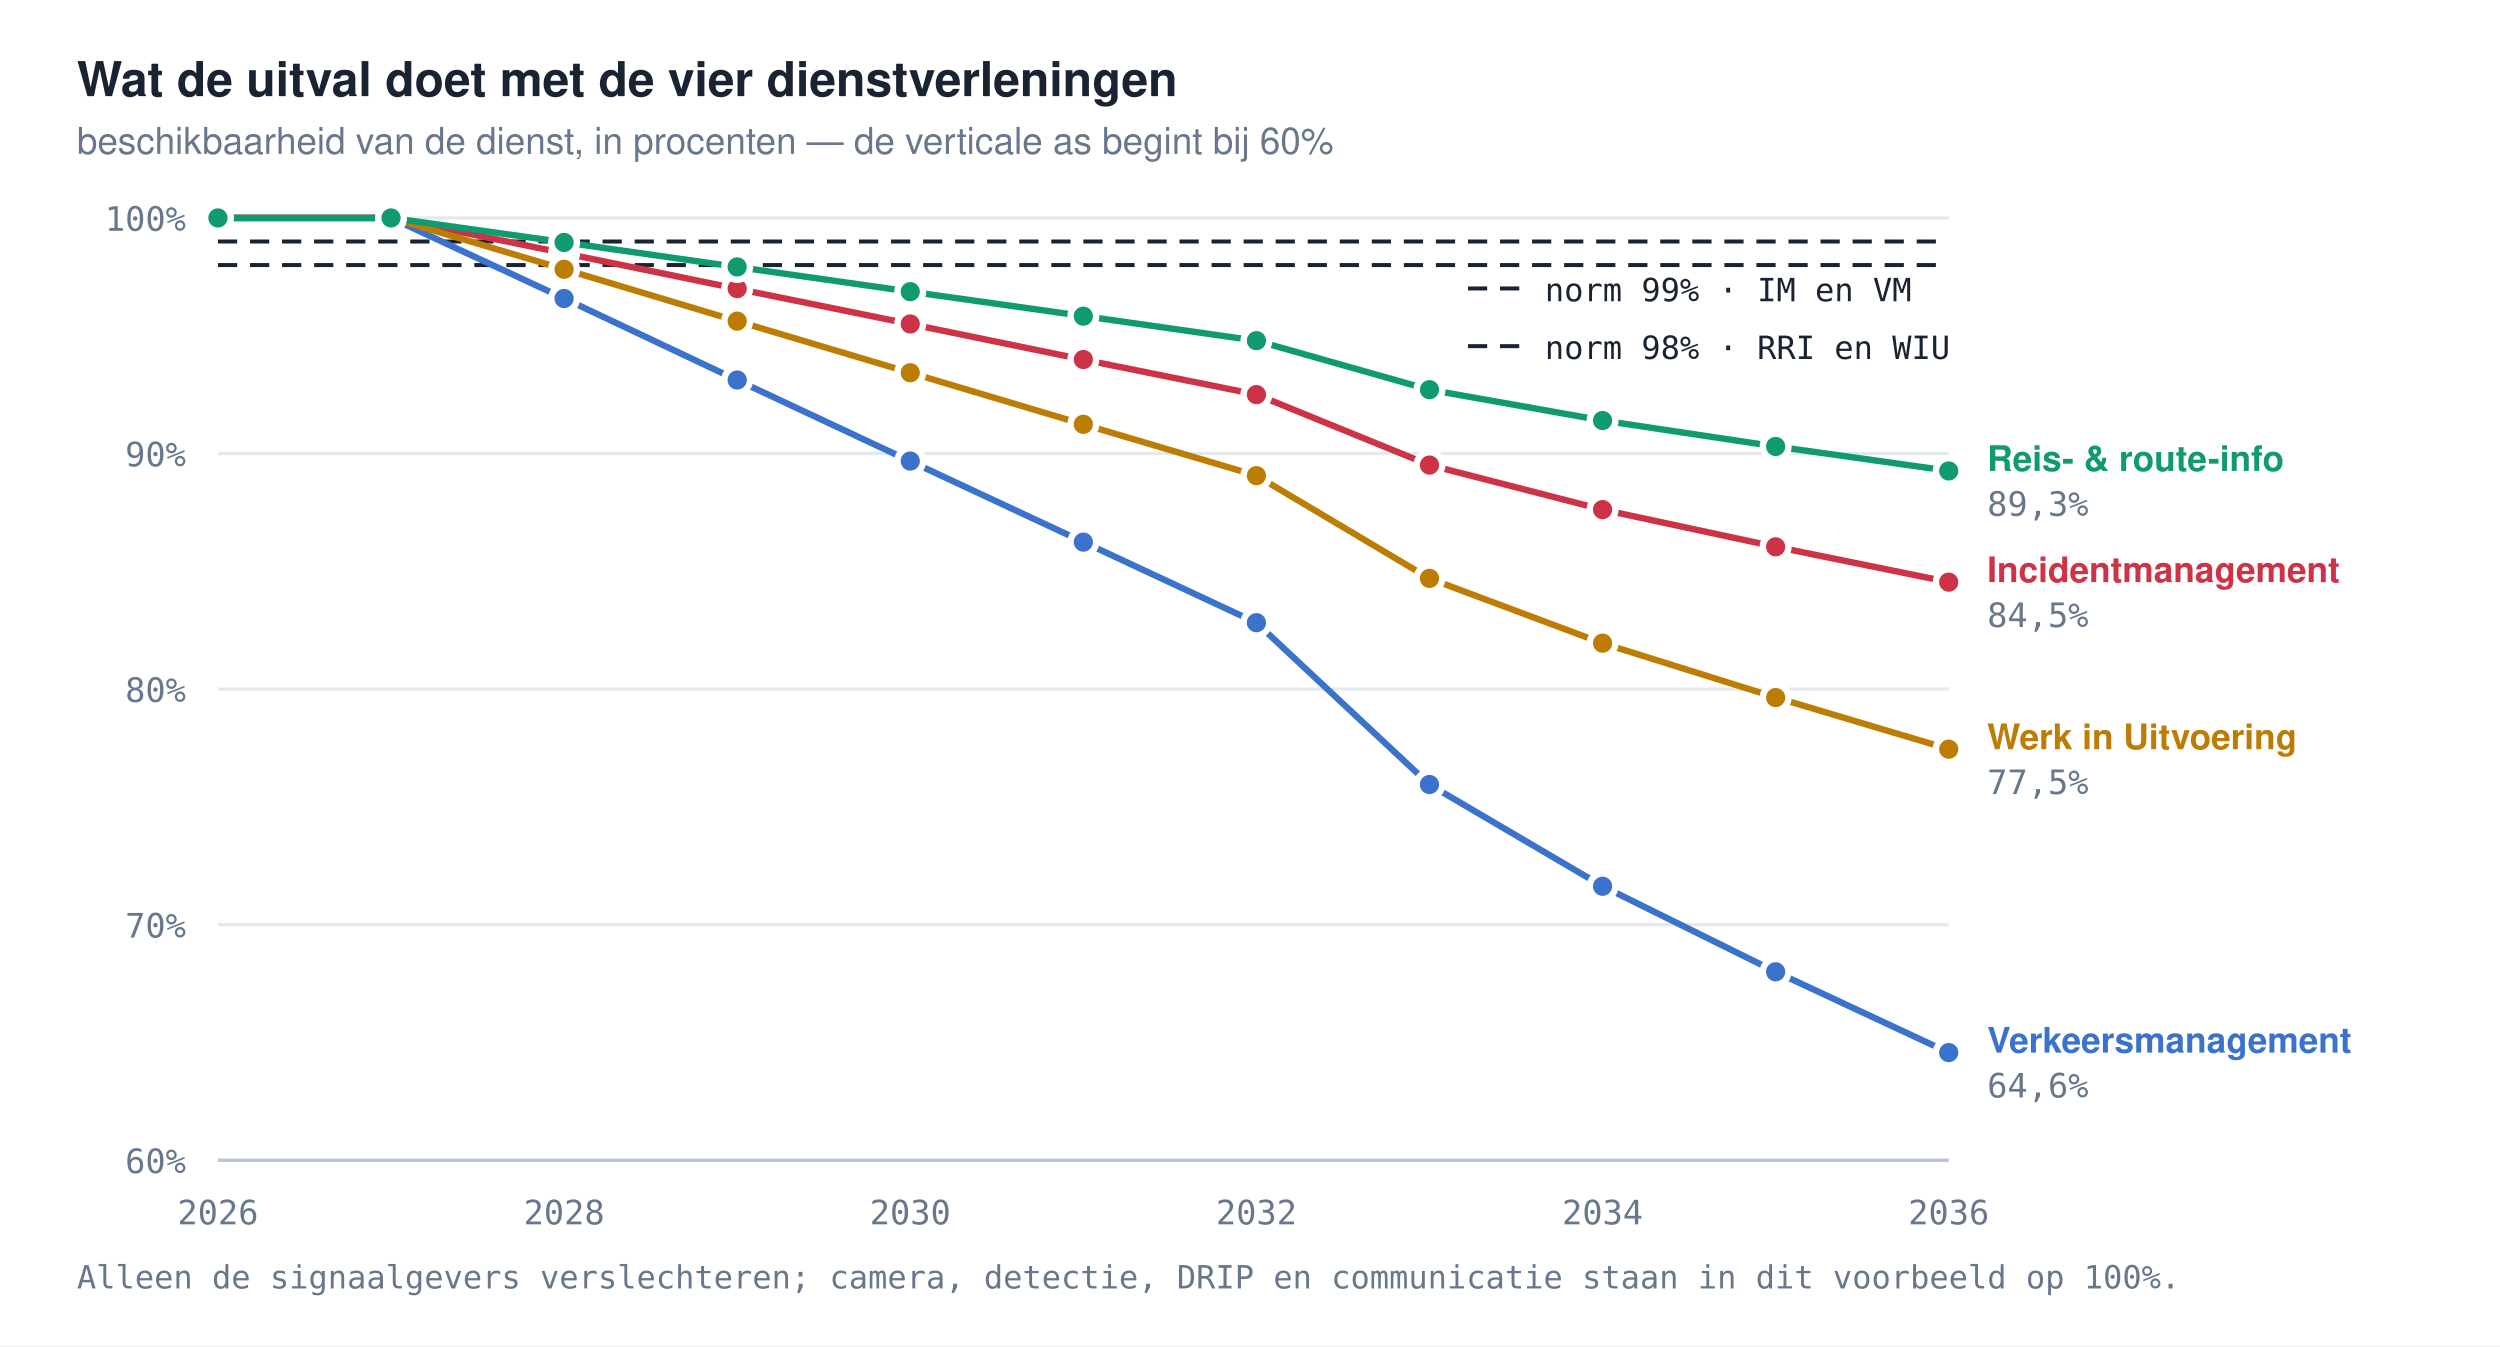
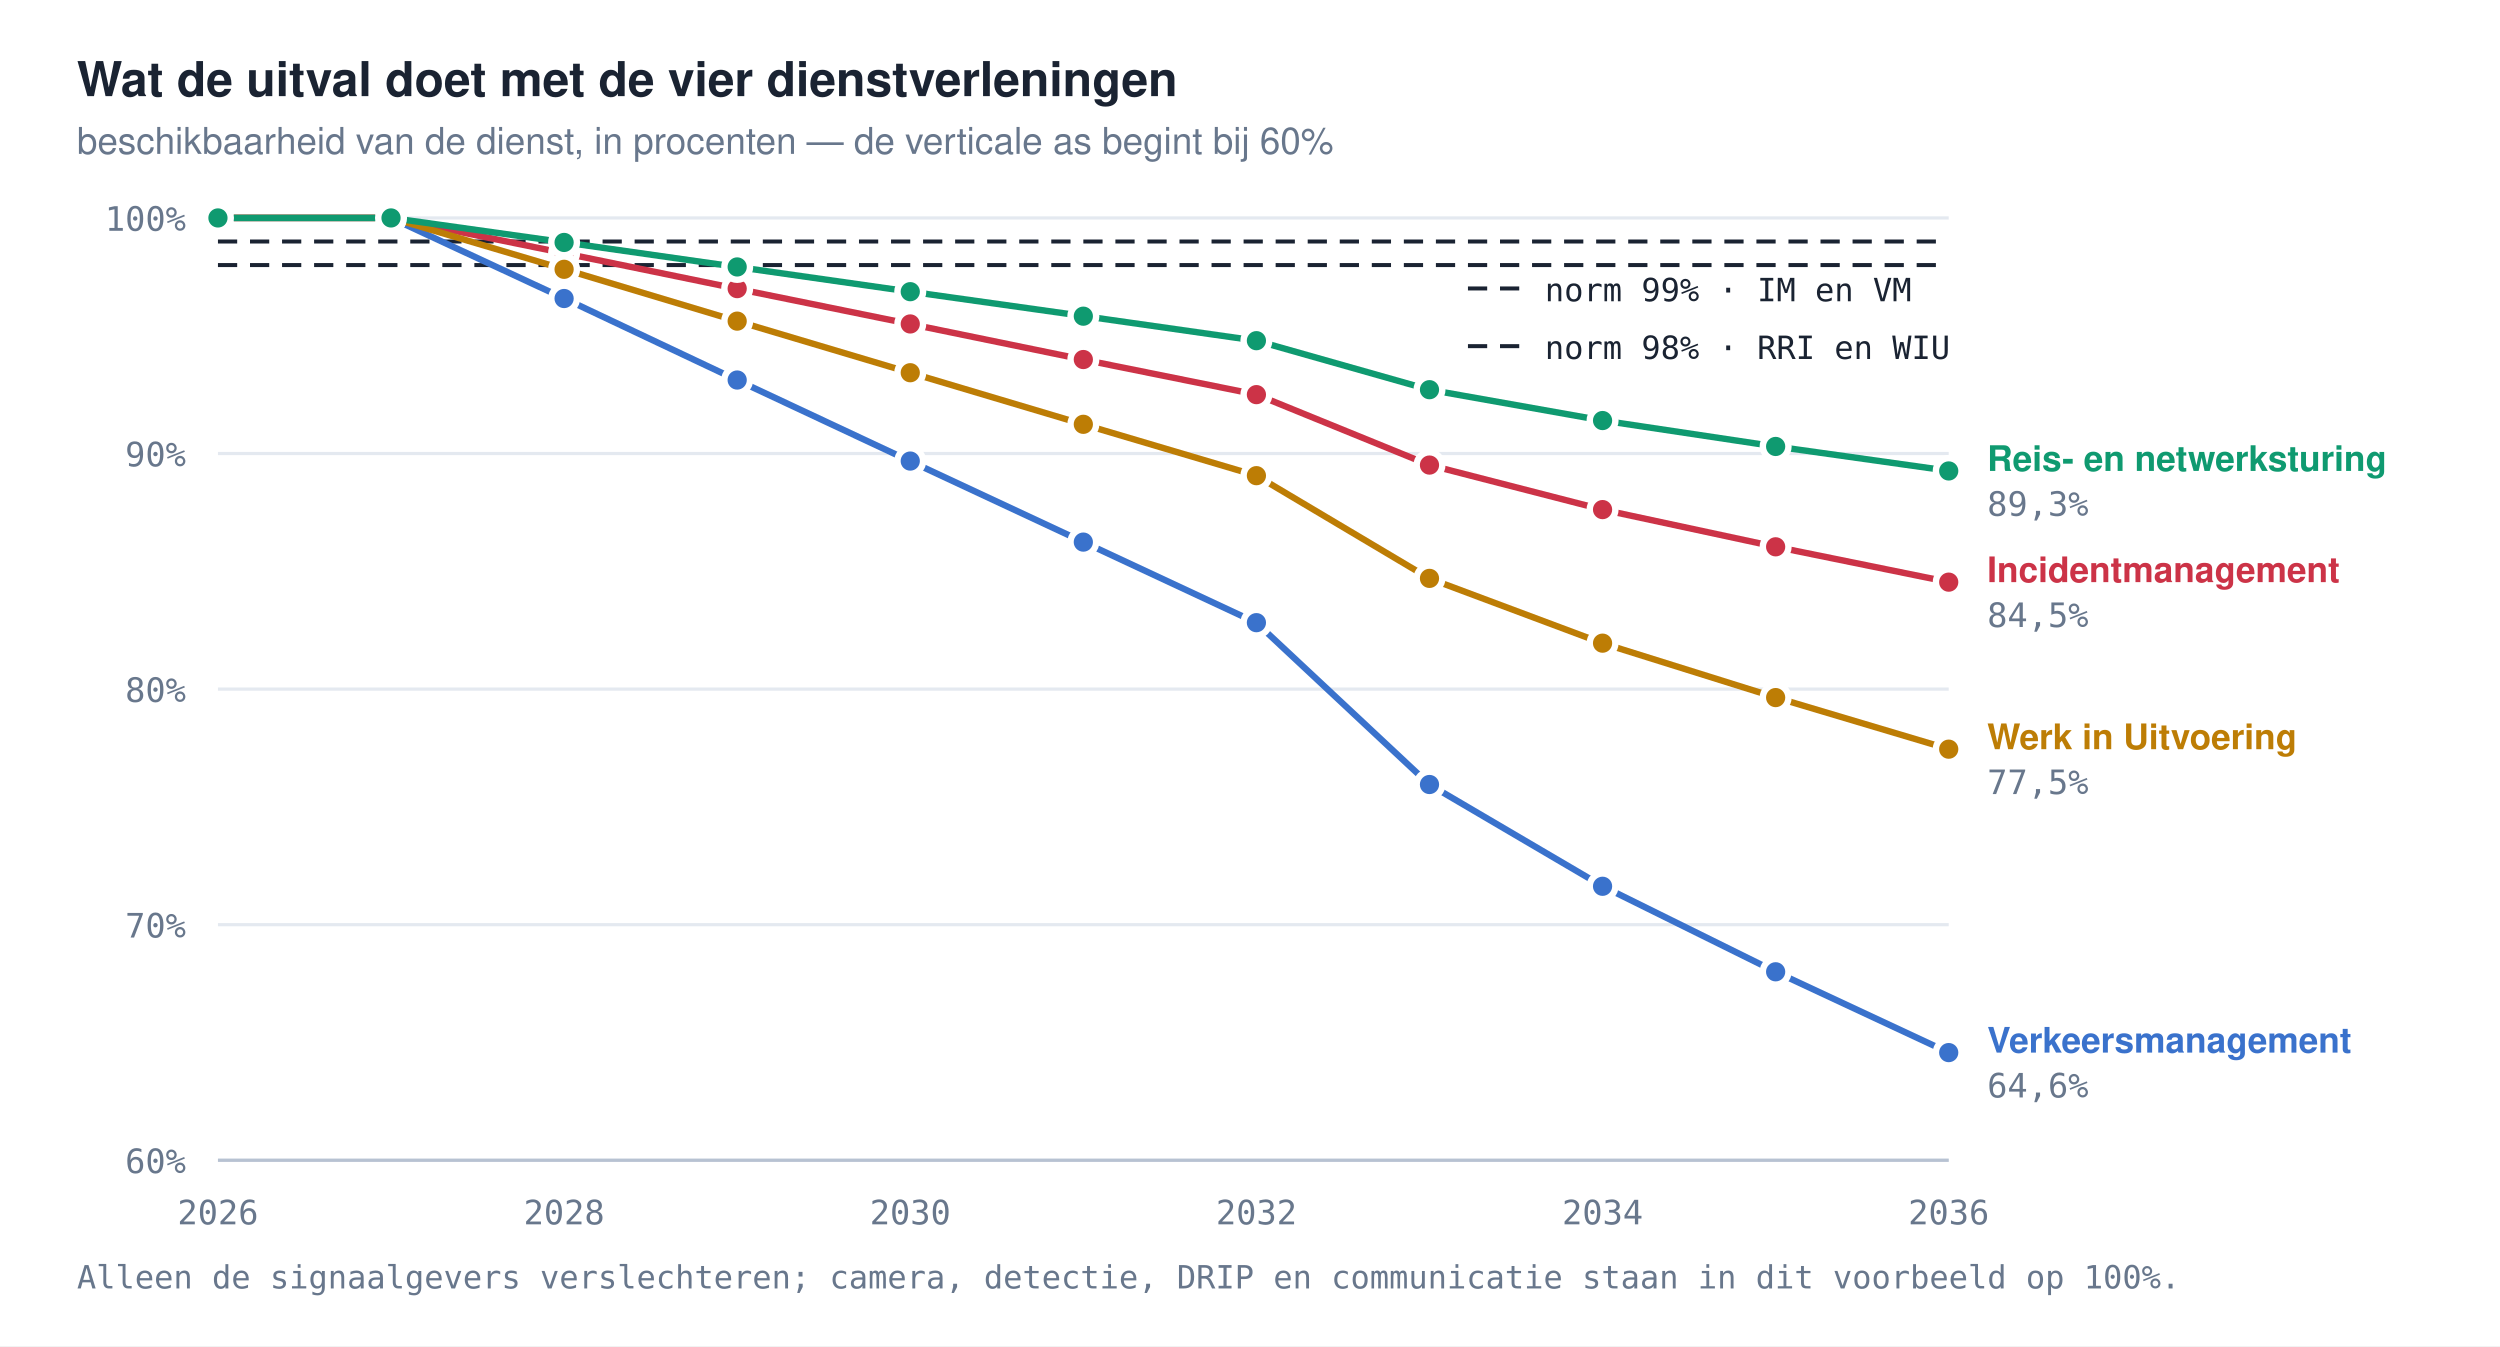
- <svg xmlns="http://www.w3.org/2000/svg" viewBox="0 0 780 420" width="780" height="420" role="img" aria-label="Lijndiagram: verkeersmanagement zakt van 100 naar 64,6 procent en duikt als eerste onder zijn norm van 99 procent; incidentmanagement, werk in uitvoering en reis- en route-informatie volgen met kleinere dalingen.">
+ <svg xmlns="http://www.w3.org/2000/svg" viewBox="0 0 780 420" width="780" height="420" role="img" aria-label="Lijndiagram: verkeersmanagement zakt van 100 naar 64,6 procent en duikt als eerste onder zijn norm van 99 procent; incidentmanagement, werk in uitvoering en reis- en netwerksturing volgen met kleinere dalingen.">
  <rect x="0" y="0" width="780" height="420" fill="#ffffff" />
  <text x="24" y="30" font-family="'Segoe UI',Helvetica,Arial,sans-serif" font-size="15" font-weight="600" fill="#1a2332" text-anchor="start">Wat de uitval doet met de vier dienstverleningen</text>
  <text x="24" y="48" font-family="'Segoe UI',Helvetica,Arial,sans-serif" font-size="11.5" font-weight="400" fill="#68778c" text-anchor="start">beschikbaarheid van de dienst, in procenten — de verticale as begint bij 60%</text>
  <line x1="68" y1="362" x2="608" y2="362" stroke="#e4e9f0" stroke-width="1" />
  <text x="58" y="366" font-family="'DejaVu Sans Mono',Consolas,monospace" font-size="10.5" font-weight="400" fill="#68778c" text-anchor="end">60%</text>
  <line x1="68" y1="288.5" x2="608" y2="288.5" stroke="#e4e9f0" stroke-width="1" />
  <text x="58" y="292.5" font-family="'DejaVu Sans Mono',Consolas,monospace" font-size="10.5" font-weight="400" fill="#68778c" text-anchor="end">70%</text>
  <line x1="68" y1="215" x2="608" y2="215" stroke="#e4e9f0" stroke-width="1" />
  <text x="58" y="219" font-family="'DejaVu Sans Mono',Consolas,monospace" font-size="10.5" font-weight="400" fill="#68778c" text-anchor="end">80%</text>
  <line x1="68" y1="141.5" x2="608" y2="141.5" stroke="#e4e9f0" stroke-width="1" />
  <text x="58" y="145.5" font-family="'DejaVu Sans Mono',Consolas,monospace" font-size="10.5" font-weight="400" fill="#68778c" text-anchor="end">90%</text>
  <line x1="68" y1="68" x2="608" y2="68" stroke="#e4e9f0" stroke-width="1" />
  <text x="58" y="72" font-family="'DejaVu Sans Mono',Consolas,monospace" font-size="10.5" font-weight="400" fill="#68778c" text-anchor="end">100%</text>
  <line x1="68" y1="362" x2="608" y2="362" stroke="#b7c2d2" stroke-width="1" />
  <text x="68" y="382" font-family="'DejaVu Sans Mono',Consolas,monospace" font-size="10.5" font-weight="400" fill="#68778c" text-anchor="middle">2026</text>
  <text x="176" y="382" font-family="'DejaVu Sans Mono',Consolas,monospace" font-size="10.5" font-weight="400" fill="#68778c" text-anchor="middle">2028</text>
  <text x="284" y="382" font-family="'DejaVu Sans Mono',Consolas,monospace" font-size="10.5" font-weight="400" fill="#68778c" text-anchor="middle">2030</text>
  <text x="392" y="382" font-family="'DejaVu Sans Mono',Consolas,monospace" font-size="10.5" font-weight="400" fill="#68778c" text-anchor="middle">2032</text>
  <text x="500" y="382" font-family="'DejaVu Sans Mono',Consolas,monospace" font-size="10.5" font-weight="400" fill="#68778c" text-anchor="middle">2034</text>
  <text x="608" y="382" font-family="'DejaVu Sans Mono',Consolas,monospace" font-size="10.5" font-weight="400" fill="#68778c" text-anchor="middle">2036</text>
  <line x1="68" y1="75.35" x2="608" y2="75.35" stroke="#1a2332" stroke-width="1.25" stroke-dasharray="6 4" />
  <line x1="68" y1="82.7" x2="608" y2="82.7" stroke="#1a2332" stroke-width="1.25" stroke-dasharray="6 4" />
  <line x1="458" y1="90" x2="476" y2="90" stroke="#1a2332" stroke-width="1.25" stroke-dasharray="6 4" />
  <text x="482" y="94" font-family="'DejaVu Sans Mono',Consolas,monospace" font-size="10" font-weight="400" fill="#1a2332" text-anchor="start">norm 99% · IM en VM</text>
  <line x1="458" y1="108" x2="476" y2="108" stroke="#1a2332" stroke-width="1.25" stroke-dasharray="6 4" />
  <text x="482" y="112" font-family="'DejaVu Sans Mono',Consolas,monospace" font-size="10" font-weight="400" fill="#1a2332" text-anchor="start">norm 98% · RRI en WIU</text>
  <path d="M68.0 68.0 L122.0 68.0 L176.0 93.1 L230.0 118.6 L284.0 143.9 L338.0 169.1 L392.0 194.3 L446.0 244.8 L500.0 276.5 L554.0 303.2 L608.0 328.4" fill="none" stroke="#3a72cc" stroke-width="2" stroke-linejoin="round" />
  <circle cx="68" cy="68" r="4" fill="#3a72cc" stroke="#ffffff" stroke-width="2" />
  <circle cx="122" cy="68" r="4" fill="#3a72cc" stroke="#ffffff" stroke-width="2" />
  <circle cx="176" cy="93.137" r="4" fill="#3a72cc" stroke="#ffffff" stroke-width="2" />
  <circle cx="230" cy="118.568" r="4" fill="#3a72cc" stroke="#ffffff" stroke-width="2" />
  <circle cx="284" cy="143.852" r="4" fill="#3a72cc" stroke="#ffffff" stroke-width="2" />
  <circle cx="338" cy="169.136" r="4" fill="#3a72cc" stroke="#ffffff" stroke-width="2" />
  <circle cx="392" cy="194.273" r="4" fill="#3a72cc" stroke="#ffffff" stroke-width="2" />
  <circle cx="446" cy="244.767" r="4" fill="#3a72cc" stroke="#ffffff" stroke-width="2" />
  <circle cx="500" cy="276.52" r="4" fill="#3a72cc" stroke="#ffffff" stroke-width="2" />
  <circle cx="554" cy="303.2" r="4" fill="#3a72cc" stroke="#ffffff" stroke-width="2" />
  <circle cx="608" cy="328.411" r="4" fill="#3a72cc" stroke="#ffffff" stroke-width="2" />
  <path d="M68.0 68.0 L122.0 68.0 L176.0 79.0 L230.0 90.1 L284.0 101.1 L338.0 112.2 L392.0 123.1 L446.0 145.1 L500.0 159.0 L554.0 170.6 L608.0 181.6" fill="none" stroke="#cc3347" stroke-width="2" stroke-linejoin="round" />
  <circle cx="68" cy="68" r="4" fill="#cc3347" stroke="#ffffff" stroke-width="2" />
  <circle cx="122" cy="68" r="4" fill="#cc3347" stroke="#ffffff" stroke-width="2" />
  <circle cx="176" cy="78.951" r="4" fill="#cc3347" stroke="#ffffff" stroke-width="2" />
  <circle cx="230" cy="90.05" r="4" fill="#cc3347" stroke="#ffffff" stroke-width="2" />
  <circle cx="284" cy="101.075" r="4" fill="#cc3347" stroke="#ffffff" stroke-width="2" />
  <circle cx="338" cy="112.174" r="4" fill="#cc3347" stroke="#ffffff" stroke-width="2" />
  <circle cx="392" cy="123.125" r="4" fill="#cc3347" stroke="#ffffff" stroke-width="2" />
  <circle cx="446" cy="145.101" r="4" fill="#cc3347" stroke="#ffffff" stroke-width="2" />
  <circle cx="500" cy="158.993" r="4" fill="#cc3347" stroke="#ffffff" stroke-width="2" />
  <circle cx="554" cy="170.606" r="4" fill="#cc3347" stroke="#ffffff" stroke-width="2" />
  <circle cx="608" cy="181.631" r="4" fill="#cc3347" stroke="#ffffff" stroke-width="2" />
  <path d="M68.0 68.0 L122.0 68.0 L176.0 84.0 L230.0 100.2 L284.0 116.3 L338.0 132.4 L392.0 148.4 L446.0 180.5 L500.0 200.7 L554.0 217.6 L608.0 233.7" fill="none" stroke="#bd7d05" stroke-width="2" stroke-linejoin="round" />
  <circle cx="68" cy="68" r="4" fill="#bd7d05" stroke="#ffffff" stroke-width="2" />
  <circle cx="122" cy="68" r="4" fill="#bd7d05" stroke="#ffffff" stroke-width="2" />
  <circle cx="176" cy="84.023" r="4" fill="#bd7d05" stroke="#ffffff" stroke-width="2" />
  <circle cx="230" cy="100.193" r="4" fill="#bd7d05" stroke="#ffffff" stroke-width="2" />
  <circle cx="284" cy="116.289" r="4" fill="#bd7d05" stroke="#ffffff" stroke-width="2" />
  <circle cx="338" cy="132.386" r="4" fill="#bd7d05" stroke="#ffffff" stroke-width="2" />
  <circle cx="392" cy="148.409" r="4" fill="#bd7d05" stroke="#ffffff" stroke-width="2" />
  <circle cx="446" cy="180.455" r="4" fill="#bd7d05" stroke="#ffffff" stroke-width="2" />
  <circle cx="500" cy="200.667" r="4" fill="#bd7d05" stroke="#ffffff" stroke-width="2" />
  <circle cx="554" cy="217.646" r="4" fill="#bd7d05" stroke="#ffffff" stroke-width="2" />
  <circle cx="608" cy="233.742" r="4" fill="#bd7d05" stroke="#ffffff" stroke-width="2" />
  <path d="M68.0 68.0 L122.0 68.0 L176.0 75.6 L230.0 83.3 L284.0 91.0 L338.0 98.6 L392.0 106.3 L446.0 121.6 L500.0 131.2 L554.0 139.3 L608.0 146.9" fill="none" stroke="#0f9a70" stroke-width="2" stroke-linejoin="round" />
  <circle cx="68" cy="68" r="4" fill="#0f9a70" stroke="#ffffff" stroke-width="2" />
  <circle cx="122" cy="68" r="4" fill="#0f9a70" stroke="#ffffff" stroke-width="2" />
  <circle cx="176" cy="75.644" r="4" fill="#0f9a70" stroke="#ffffff" stroke-width="2" />
  <circle cx="230" cy="83.288" r="4" fill="#0f9a70" stroke="#ffffff" stroke-width="2" />
  <circle cx="284" cy="91.005" r="4" fill="#0f9a70" stroke="#ffffff" stroke-width="2" />
  <circle cx="338" cy="98.65" r="4" fill="#0f9a70" stroke="#ffffff" stroke-width="2" />
  <circle cx="392" cy="106.293" r="4" fill="#0f9a70" stroke="#ffffff" stroke-width="2" />
  <circle cx="446" cy="121.582" r="4" fill="#0f9a70" stroke="#ffffff" stroke-width="2" />
  <circle cx="500" cy="131.21" r="4" fill="#0f9a70" stroke="#ffffff" stroke-width="2" />
  <circle cx="554" cy="139.295" r="4" fill="#0f9a70" stroke="#ffffff" stroke-width="2" />
  <circle cx="608" cy="146.939" r="4" fill="#0f9a70" stroke="#ffffff" stroke-width="2" />
-   <text x="620" y="146.939" font-family="'Segoe UI',Helvetica,Arial,sans-serif" font-size="11" font-weight="600" fill="#0f9a70" text-anchor="start">Reis- &amp; route-info</text>
+   <text x="620" y="146.939" font-family="'Segoe UI',Helvetica,Arial,sans-serif" font-size="11" font-weight="600" fill="#0f9a70" text-anchor="start">Reis- en netwerksturing</text>
  <text x="620" y="160.939" font-family="'DejaVu Sans Mono',Consolas,monospace" font-size="10.5" font-weight="400" fill="#68778c" text-anchor="start">89,3%</text>
  <text x="620" y="181.631" font-family="'Segoe UI',Helvetica,Arial,sans-serif" font-size="11" font-weight="600" fill="#cc3347" text-anchor="start">Incidentmanagement</text>
  <text x="620" y="195.631" font-family="'DejaVu Sans Mono',Consolas,monospace" font-size="10.5" font-weight="400" fill="#68778c" text-anchor="start">84,5%</text>
  <text x="620" y="233.742" font-family="'Segoe UI',Helvetica,Arial,sans-serif" font-size="11" font-weight="600" fill="#bd7d05" text-anchor="start">Werk in Uitvoering</text>
  <text x="620" y="247.742" font-family="'DejaVu Sans Mono',Consolas,monospace" font-size="10.5" font-weight="400" fill="#68778c" text-anchor="start">77,5%</text>
  <text x="620" y="328.411" font-family="'Segoe UI',Helvetica,Arial,sans-serif" font-size="11" font-weight="600" fill="#3a72cc" text-anchor="start">Verkeersmanagement</text>
  <text x="620" y="342.411" font-family="'DejaVu Sans Mono',Consolas,monospace" font-size="10.5" font-weight="400" fill="#68778c" text-anchor="start">64,6%</text>
  <text x="24" y="402" font-family="'DejaVu Sans Mono',Consolas,monospace" font-size="10" font-weight="400" fill="#68778c" text-anchor="start">Alleen de signaalgevers verslechteren; camera, detectie, DRIP en communicatie staan in dit voorbeeld op 100%.</text>
</svg>
